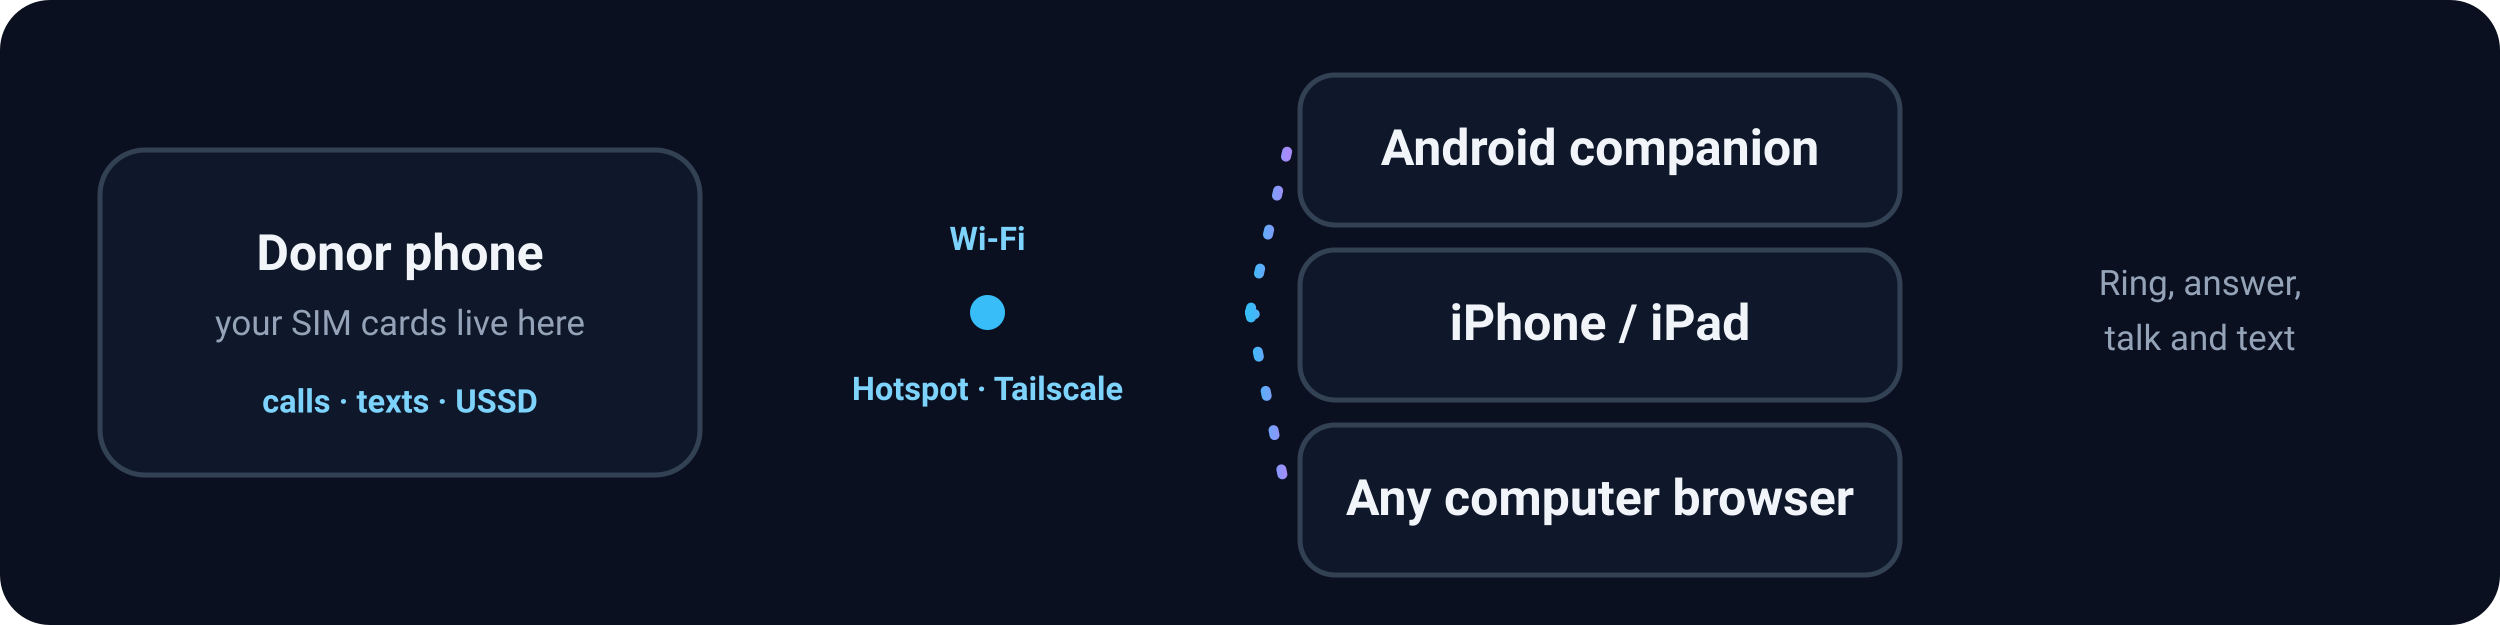
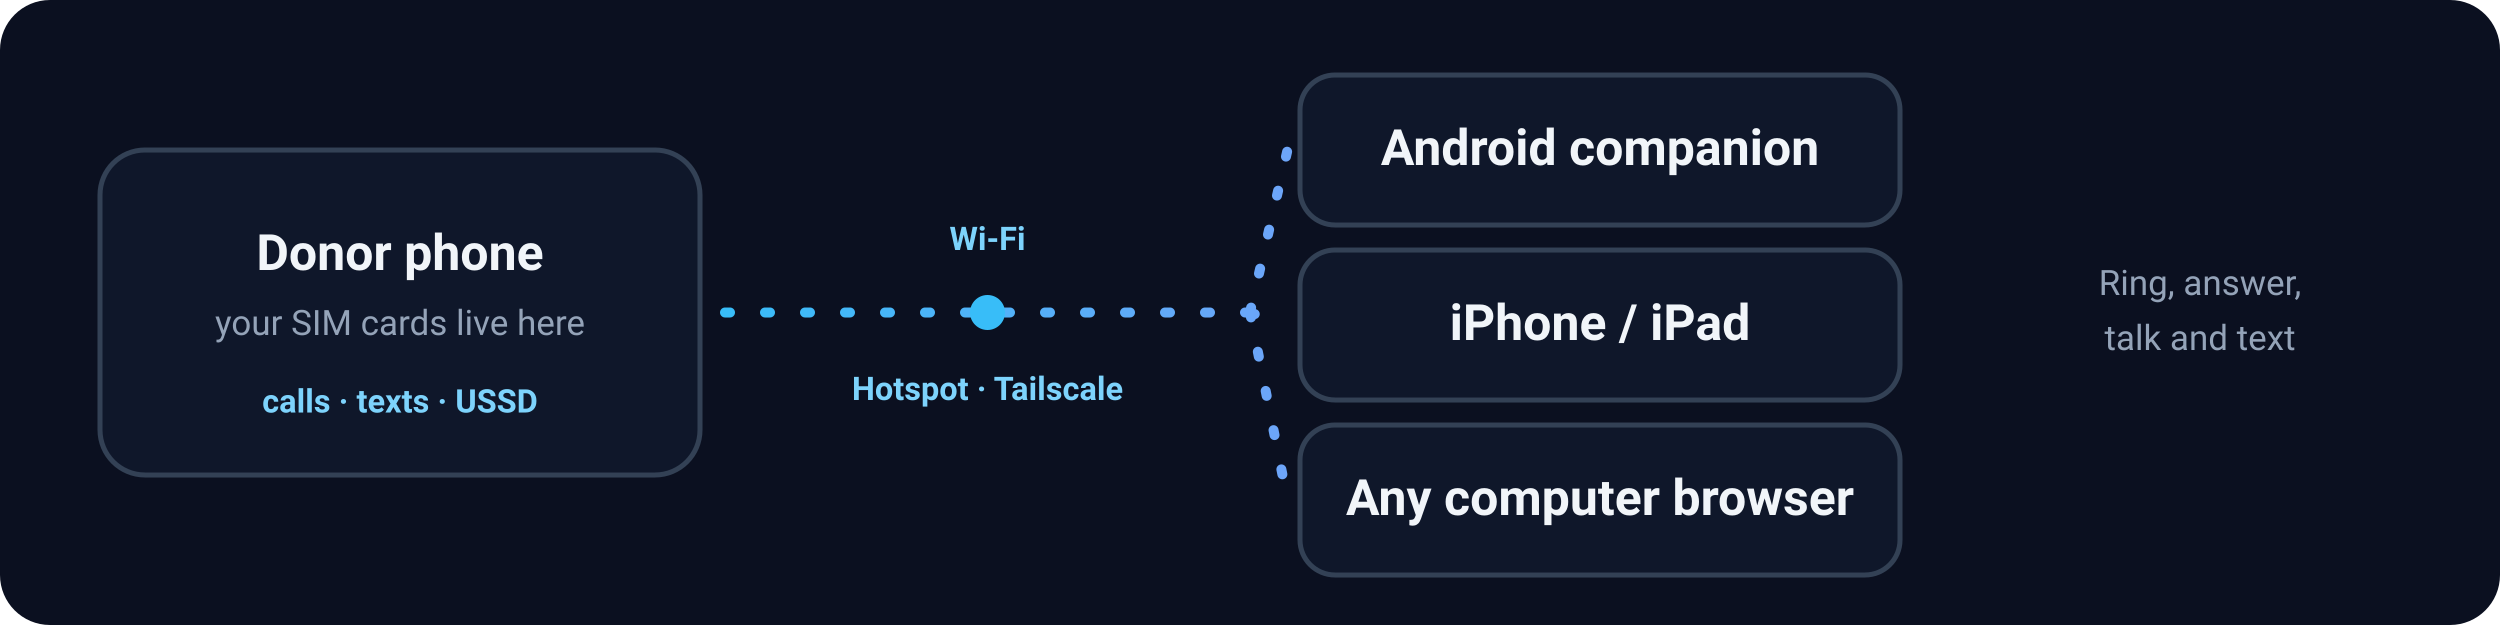
<svg xmlns="http://www.w3.org/2000/svg" viewBox="0 0 1000 250" width="1000" height="250" role="img" aria-label="Donor phone to companion over Wi-Fi, hotspot or Tailscale">
  <defs>
-     <linearGradient id="g" x1="0" y1="0" x2="1" y2="0">
+     <linearGradient id="g" gradientUnits="userSpaceOnUse" x1="290" y1="0" x2="760" y2="0">
      <stop offset="0" stop-color="#38bdf8" />
      <stop offset="1" stop-color="#a78bfa" />
    </linearGradient>
  </defs>
  <style>
    text{font-family:system-ui,-apple-system,'Segoe UI',Roboto,sans-serif}
    .box{fill:#0f172a;stroke:#334155;stroke-width:2}
    .h{font-weight:700;font-size:20px;fill:#f1f5f9}.s{font-size:14px;fill:#94a3b8}.c{font-size:13px;fill:#7dd3fc;font-weight:600}
    .ln{stroke:url(#g);stroke-width:4;stroke-linecap:round;stroke-dasharray:2 14;animation:go 1.1s linear infinite}
    .pk{fill:#38bdf8;animation:pulse 1.6s ease-in-out infinite}
    @keyframes go{to{stroke-dashoffset:-32}}
    @keyframes pulse{0%,100%{opacity:.2}50%{opacity:1}}
    @media (prefers-reduced-motion:reduce){*{animation:none!important}}
  </style>
  <rect width="1000" height="250" rx="20" fill="#0b1020" />
  <rect class="box" x="40" y="60" width="240" height="130" rx="18" />
  <text class="h" x="160" y="108" text-anchor="middle">Donor phone</text>
  <text class="s" x="160" y="134" text-anchor="middle">your SIM cards live here</text>
  <text class="c" x="160" y="165" text-anchor="middle">calls · texts · USSD</text>
  <line class="ln" x1="290" y1="125" x2="500" y2="125" />
  <circle class="pk" cx="395" cy="125" r="7" />
  <rect class="box" x="400" y="40" width="0" height="0" />
  <text class="c" x="395" y="100" text-anchor="middle">Wi-Fi</text>
  <text class="c" x="395" y="160" text-anchor="middle">Hotspot · Tailscale</text>
  <rect class="box" x="520" y="30" width="240" height="60" rx="14" />
  <text class="h" x="640" y="66" text-anchor="middle">Android companion</text>
  <rect class="box" x="520" y="100" width="240" height="60" rx="14" />
  <text class="h" x="640" y="136" text-anchor="middle">iPhone / iPad</text>
  <rect class="box" x="520" y="170" width="240" height="60" rx="14" />
  <text class="h" x="640" y="206" text-anchor="middle">Any computer browser</text>
  <line class="ln" x1="500" y1="125" x2="515" y2="60" style="animation-delay:-.3s" />
  <line class="ln" x1="500" y1="125" x2="515" y2="130" style="animation-delay:-.6s" />
  <line class="ln" x1="500" y1="125" x2="515" y2="200" style="animation-delay:-.9s" />
  <text class="s" x="880" y="118" text-anchor="middle">Ring, answer,</text>
  <text class="s" x="880" y="140" text-anchor="middle">talk and text</text>
</svg>
